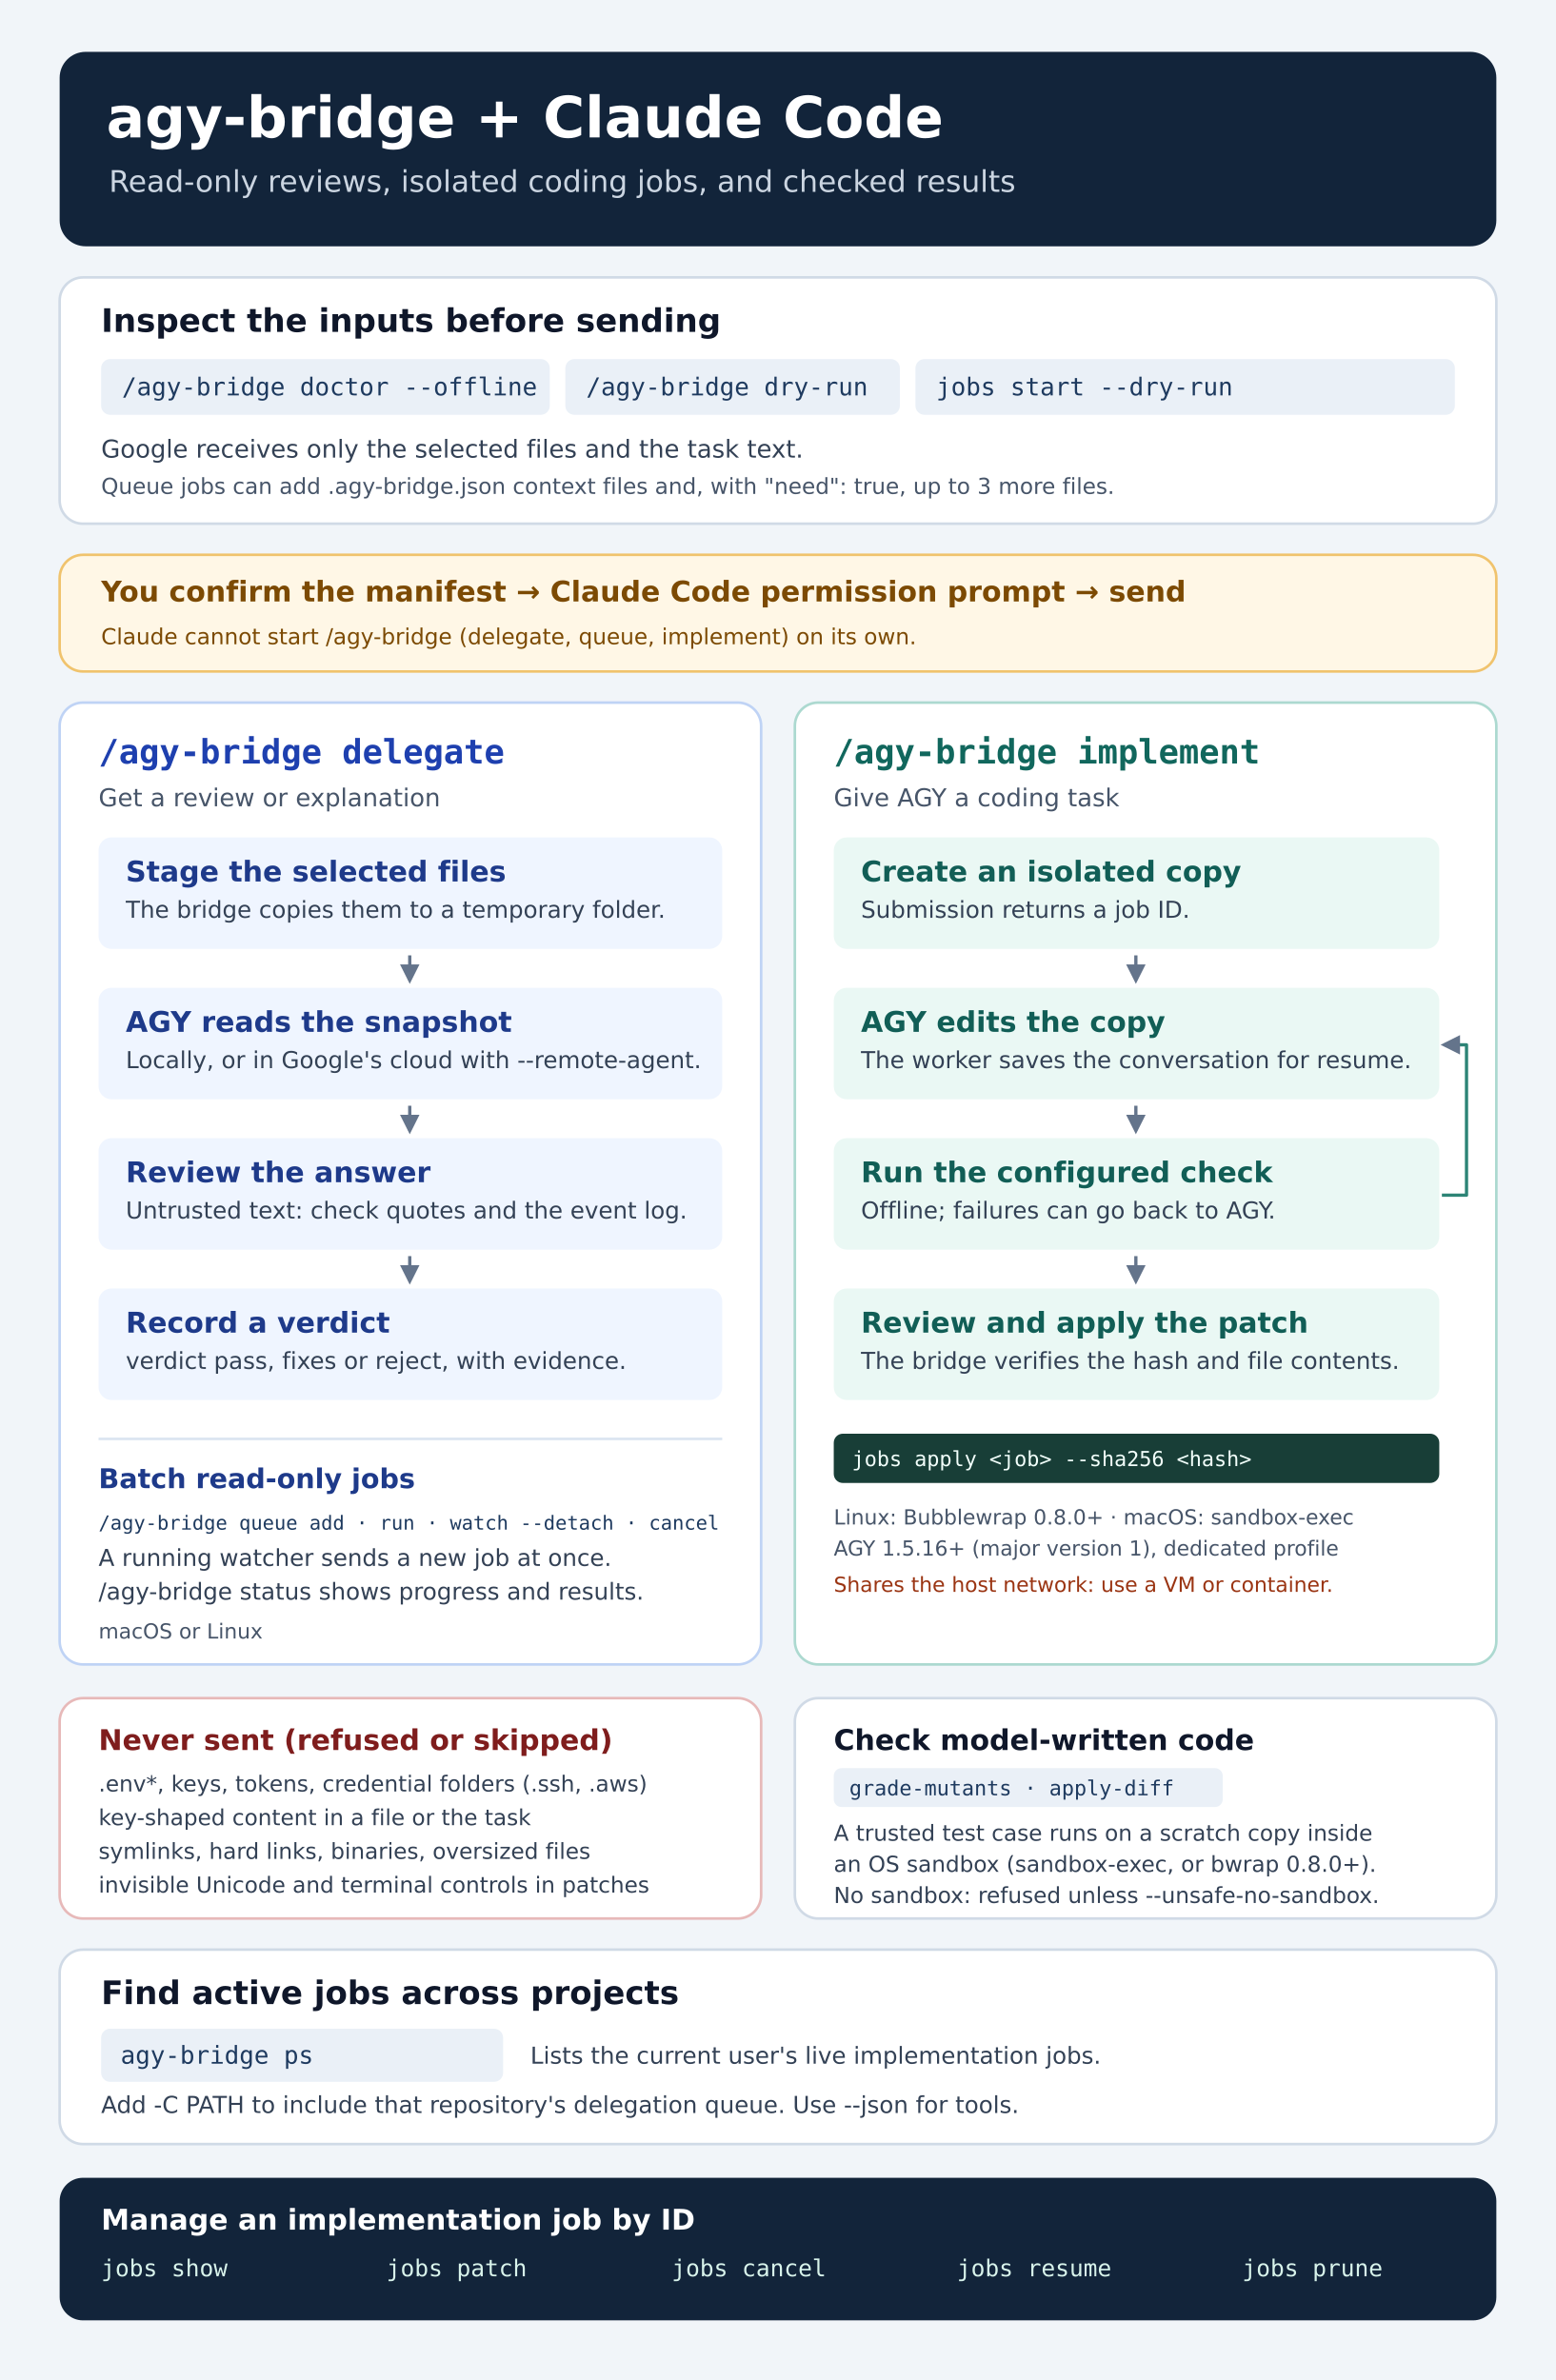
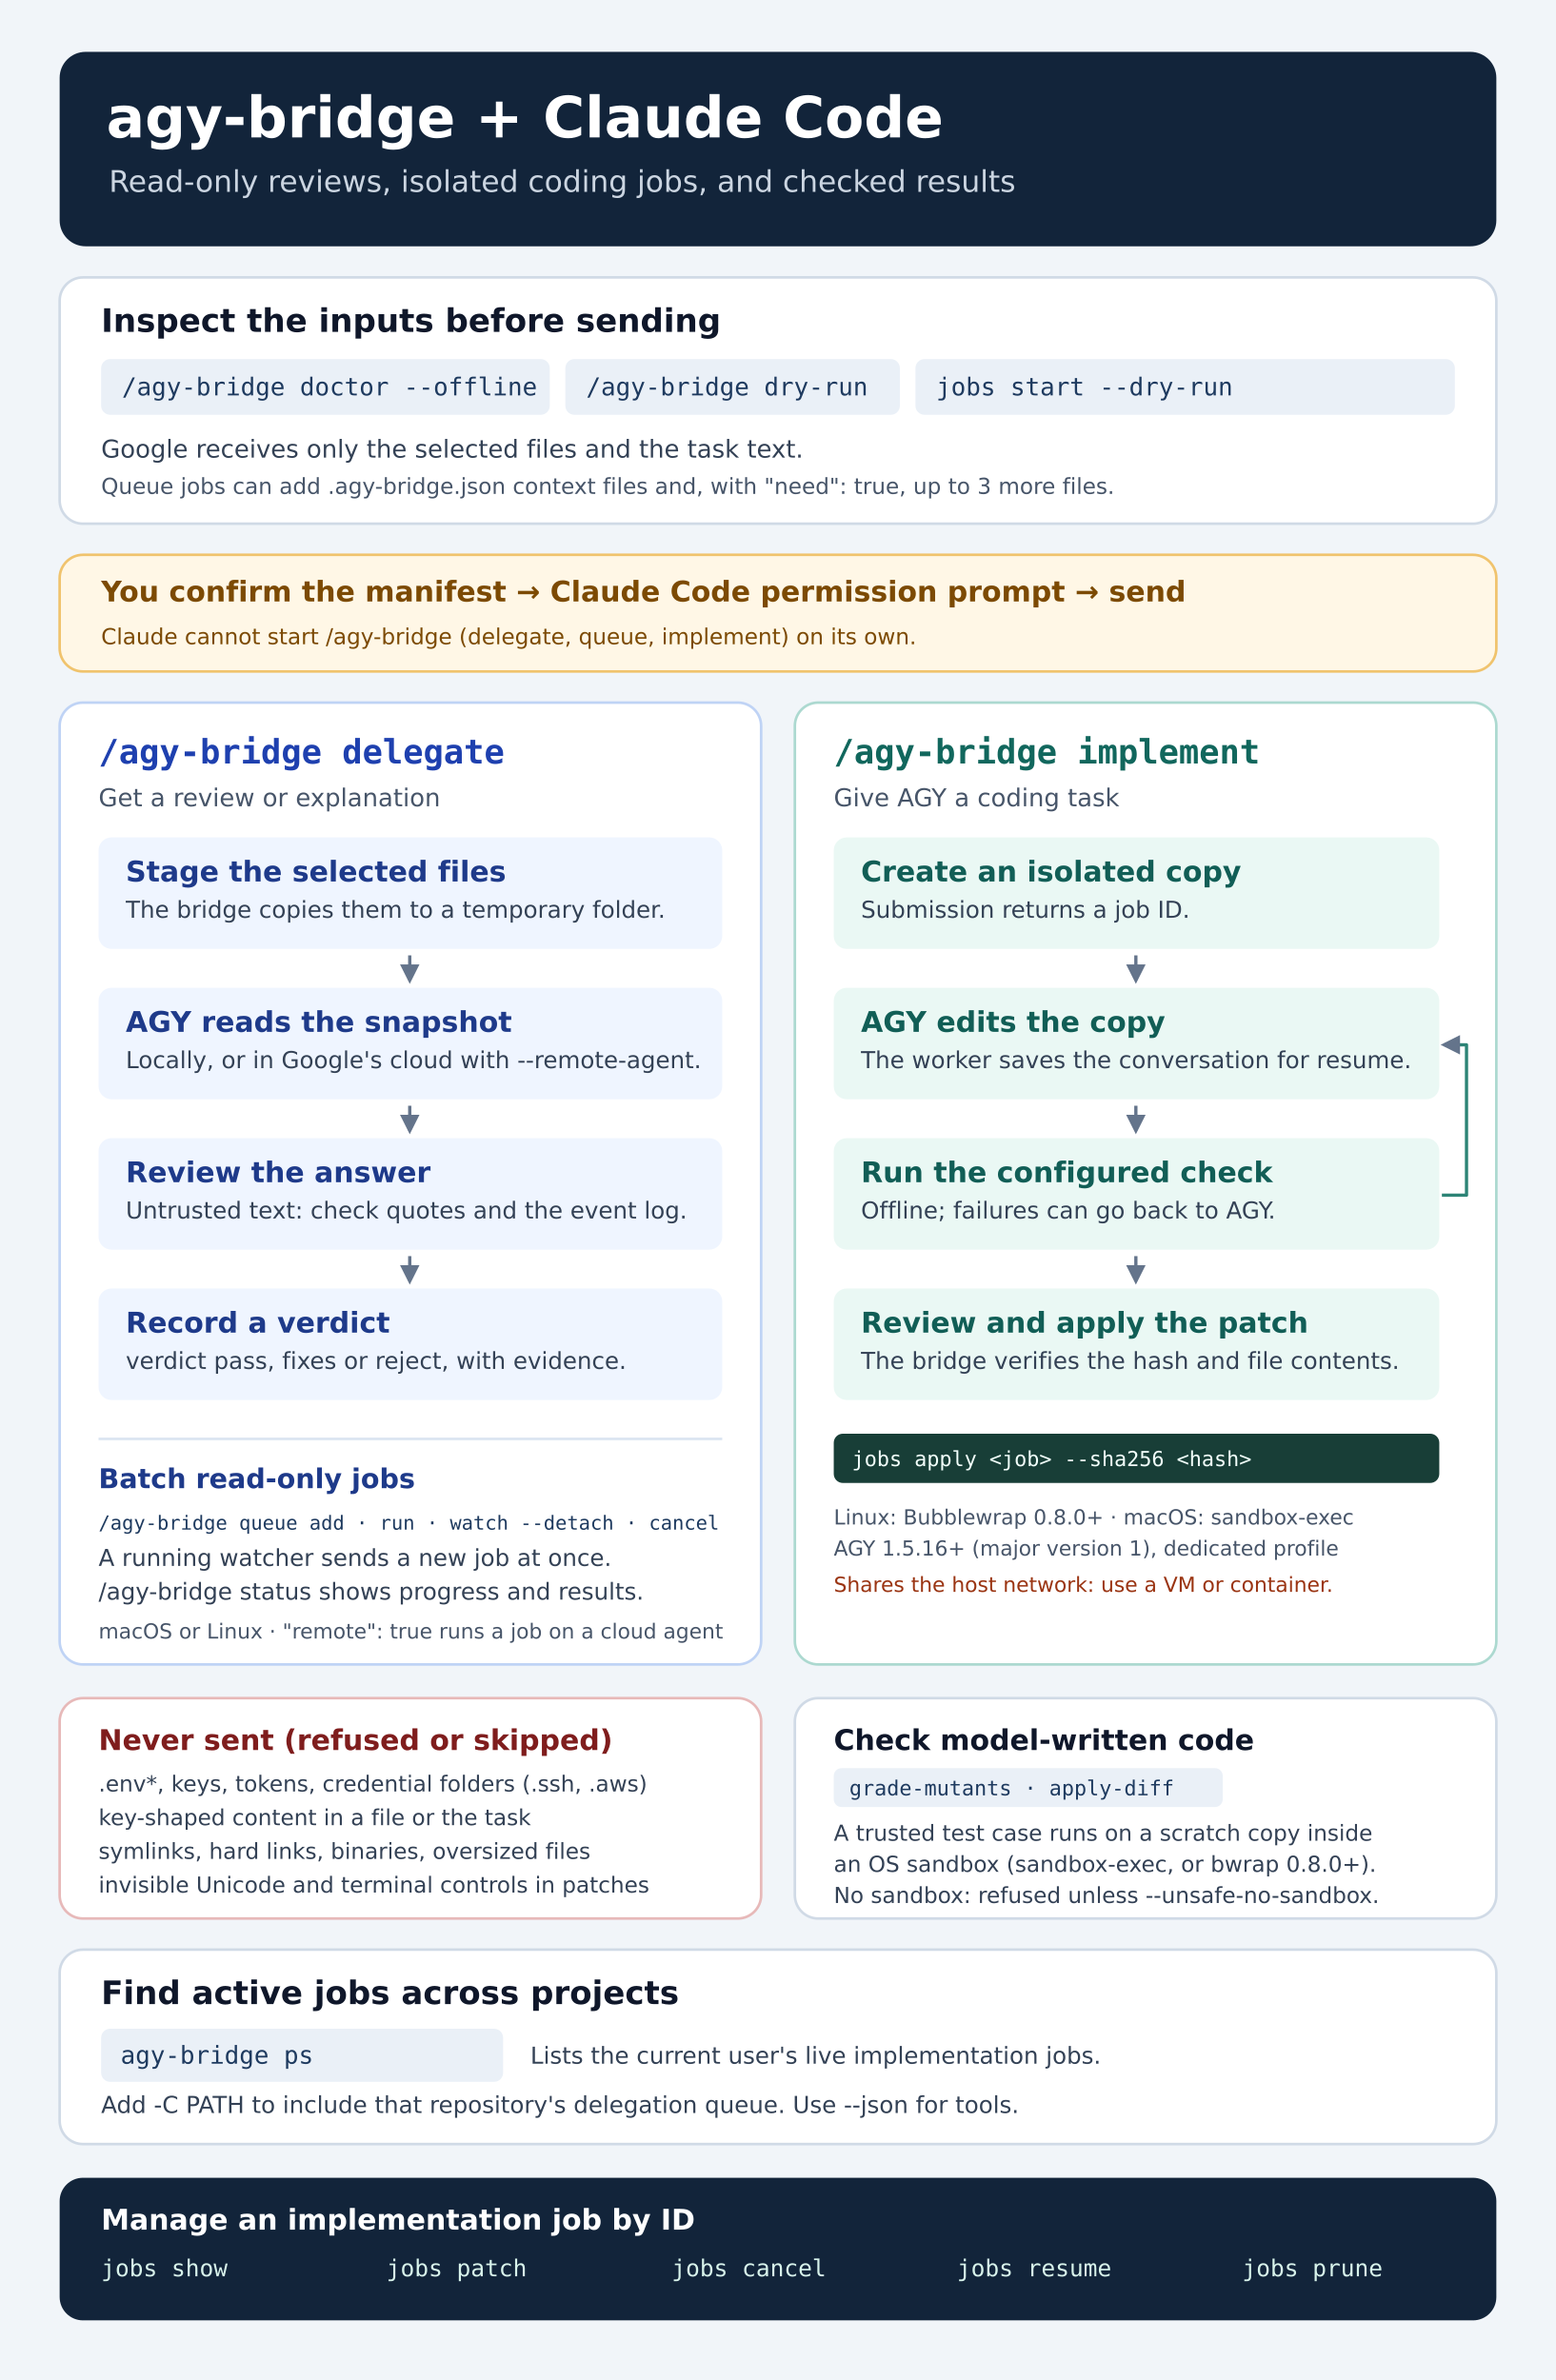
<svg xmlns="http://www.w3.org/2000/svg" width="1200" height="1836" viewBox="0 0 1200 1836" role="img" aria-labelledby="title description">
  <defs>
    <marker id="down" viewBox="0 0 10 10" refX="8" refY="5" markerWidth="6" markerHeight="6" orient="auto">
      <path d="M0 0 10 5 0 10Z" fill="#64748b" />
    </marker>
  </defs>
  <rect width="1200" height="1836" fill="#f1f5f9" />
  <g font-family="DejaVu Sans, Arial, sans-serif" fill="#0f172a">
    <rect x="46" y="40" width="1108" height="150" rx="20" fill="#12243a" />
    <text x="82" y="106" font-size="44" font-weight="700" fill="#fff">agy-bridge + Claude Code</text>
    <text x="84" y="148" font-size="23" fill="#cbd5e1">Read-only reviews, isolated coding jobs, and checked results</text>
    <rect x="46" y="214" width="1108" height="190" rx="18" fill="#fff" stroke="#d0dae6" stroke-width="2" />
    <text x="78" y="256" font-size="25" font-weight="700">Inspect the inputs before sending</text>
    <g font-family="DejaVu Sans Mono, monospace" font-size="19" fill="#1e3a5f">
      <rect x="78" y="277" width="346" height="43" rx="7" fill="#eaf0f7" />
      <text x="94" y="305">/agy-bridge doctor --offline</text>
      <rect x="436" y="277" width="258" height="43" rx="7" fill="#eaf0f7" />
      <text x="452" y="305">/agy-bridge dry-run</text>
      <rect x="706" y="277" width="416" height="43" rx="7" fill="#eaf0f7" />
      <text x="722" y="305">jobs start --dry-run</text>
    </g>
    <text x="78" y="353" font-size="19" fill="#334155">Google receives only the selected files and the task text.</text>
    <text x="78" y="381" font-size="17" fill="#475569">Queue jobs can add .agy-bridge.json context files and, with "need": true, up to 3 more files.</text>
    <rect x="46" y="428" width="1108" height="90" rx="18" fill="#fff7e6" stroke="#f0c36d" stroke-width="2" />
    <text x="78" y="464" font-size="22" font-weight="700" fill="#7c4a03">You confirm the manifest  →  Claude Code permission prompt  →  send</text>
    <text x="78" y="497" font-size="17" fill="#7c4a03">Claude cannot start /agy-bridge (delegate, queue, implement) on its own.</text>
    <rect x="46" y="542" width="541" height="742" rx="18" fill="#fff" stroke="#bfd3f5" stroke-width="2" />
    <rect x="613" y="542" width="541" height="742" rx="18" fill="#fff" stroke="#acd9d0" stroke-width="2" />
    <g font-family="DejaVu Sans Mono, monospace" font-size="26" font-weight="700">
      <text x="76" y="589" fill="#1e40af">/agy-bridge delegate</text>
      <text x="643" y="589" fill="#11675d">/agy-bridge implement</text>
    </g>
    <g font-size="19" fill="#475569">
      <text x="76" y="622">Get a review or explanation</text>
      <text x="643" y="622">Give AGY a coding task</text>
    </g>
    <g>
      <rect x="76" y="646" width="481" height="86" rx="10" fill="#eff5ff" />
      <rect x="76" y="762" width="481" height="86" rx="10" fill="#eff5ff" />
      <rect x="76" y="878" width="481" height="86" rx="10" fill="#eff5ff" />
      <rect x="76" y="994" width="481" height="86" rx="10" fill="#eff5ff" />
      <rect x="643" y="646" width="467" height="86" rx="10" fill="#eaf8f4" />
      <rect x="643" y="762" width="467" height="86" rx="10" fill="#eaf8f4" />
      <rect x="643" y="878" width="467" height="86" rx="10" fill="#eaf8f4" />
      <rect x="643" y="994" width="467" height="86" rx="10" fill="#eaf8f4" />
    </g>
    <g stroke="#64748b" stroke-width="2.5" marker-end="url(#down)">
      <path d="M316 737v19" />
      <path d="M316 853v19" />
      <path d="M316 969v19" />
      <path d="M876 737v19" />
      <path d="M876 853v19" />
      <path d="M876 969v19" />
    </g>
    <path d="M1112 922h19V806h-17" fill="none" stroke="#2d8476" stroke-width="2.5" stroke-linejoin="round" marker-end="url(#down)" />
    <g font-size="22" font-weight="700">
      <text x="97" y="680" fill="#1e3a8a">Stage the selected files</text>
      <text x="97" y="796" fill="#1e3a8a">AGY reads the snapshot</text>
      <text x="97" y="912" fill="#1e3a8a">Review the answer</text>
      <text x="97" y="1028" fill="#1e3a8a">Record a verdict</text>
      <text x="664" y="680" fill="#115e56">Create an isolated copy</text>
      <text x="664" y="796" fill="#115e56">AGY edits the copy</text>
      <text x="664" y="912" fill="#115e56">Run the configured check</text>
      <text x="664" y="1028" fill="#115e56">Review and apply the patch</text>
    </g>
    <g font-size="18" fill="#334155">
      <text x="97" y="708">The bridge copies them to a temporary folder.</text>
      <text x="97" y="824">Locally, or in Google's cloud with --remote-agent.</text>
      <text x="97" y="940">Untrusted text: check quotes and the event log.</text>
      <text x="97" y="1056">verdict pass, fixes or reject, with evidence.</text>
      <text x="664" y="708">Submission returns a job ID.</text>
      <text x="664" y="824">The worker saves the conversation for resume.</text>
      <text x="664" y="940">Offline; failures can go back to AGY.</text>
      <text x="664" y="1056">The bridge verifies the hash and file contents.</text>
    </g>
    <path d="M76 1110h481" stroke="#dbe5f1" stroke-width="2" />
    <text x="76" y="1148" font-size="21" font-weight="700" fill="#1e3a8a">Batch read-only jobs</text>
    <text x="76" y="1180" font-family="DejaVu Sans Mono, monospace" font-size="15" fill="#1e3a5f">/agy-bridge queue add · run · watch --detach · cancel</text>
    <text x="76" y="1208" font-size="18" fill="#334155">A running watcher sends a new job at once.</text>
    <text x="76" y="1234" font-size="18" fill="#334155">/agy-bridge status shows progress and results.</text>
-     <text x="76" y="1264" font-size="16" fill="#475569">macOS or Linux</text>
+     <text x="76" y="1264" font-size="16" fill="#475569">macOS or Linux · "remote": true runs a job on a cloud agent</text>
    <rect x="643" y="1106" width="467" height="38" rx="7" fill="#183e37" />
    <text x="657" y="1131" font-family="DejaVu Sans Mono, monospace" font-size="16" fill="#f2fffb">jobs apply &lt;job&gt; --sha256 &lt;hash&gt;</text>
    <text x="643" y="1176" font-size="16" fill="#475569">Linux: Bubblewrap 0.8.0+ · macOS: sandbox-exec</text>
    <text x="643" y="1200" font-size="16" fill="#475569">AGY 1.5.16+ (major version 1), dedicated profile</text>
    <text x="643" y="1228" font-size="16" fill="#9a3412">Shares the host network: use a VM or container.</text>
    <rect x="46" y="1310" width="541" height="170" rx="18" fill="#fff" stroke="#e7b9b9" stroke-width="2" />
    <text x="76" y="1350" font-size="22" font-weight="700" fill="#7f1d1d">Never sent (refused or skipped)</text>
    <g font-size="17" fill="#334155">
      <text x="76" y="1382">.env*, keys, tokens, credential folders (.ssh, .aws)</text>
      <text x="76" y="1408">key-shaped content in a file or the task</text>
      <text x="76" y="1434">symlinks, hard links, binaries, oversized files</text>
      <text x="76" y="1460">invisible Unicode and terminal controls in patches</text>
    </g>
    <rect x="613" y="1310" width="541" height="170" rx="18" fill="#fff" stroke="#d0dae6" stroke-width="2" />
    <text x="643" y="1350" font-size="22" font-weight="700">Check model-written code</text>
    <rect x="643" y="1364" width="300" height="30" rx="6" fill="#eaf0f7" />
    <text x="655" y="1385" font-family="DejaVu Sans Mono, monospace" font-size="16" fill="#1e3a5f">grade-mutants · apply-diff</text>
    <g font-size="17" fill="#334155">
      <text x="643" y="1420">A trusted test case runs on a scratch copy inside</text>
      <text x="643" y="1444">an OS sandbox (sandbox-exec, or bwrap 0.8.0+).</text>
      <text x="643" y="1468">No sandbox: refused unless --unsafe-no-sandbox.</text>
    </g>
    <rect x="46" y="1504" width="1108" height="150" rx="18" fill="#fff" stroke="#d0dae6" stroke-width="2" />
    <text x="78" y="1546" font-size="25" font-weight="700">Find active jobs across projects</text>
    <rect x="78" y="1565" width="310" height="41" rx="7" fill="#eaf0f7" />
    <text x="93" y="1592" font-family="DejaVu Sans Mono, monospace" font-size="19" fill="#1e3a5f">agy-bridge ps</text>
    <text x="409" y="1592" font-size="18" fill="#334155">Lists the current user's live implementation jobs.</text>
    <text x="78" y="1630" font-size="18" fill="#334155">Add -C PATH to include that repository's delegation queue. Use --json for tools.</text>
    <rect x="46" y="1680" width="1108" height="110" rx="18" fill="#12243a" />
    <text x="78" y="1720" font-size="22" font-weight="700" fill="#fff">Manage an implementation job by ID</text>
    <g font-family="DejaVu Sans Mono, monospace" font-size="18" fill="#d8f3eb">
      <text x="78" y="1756">jobs show</text>
      <text x="298" y="1756">jobs patch</text>
      <text x="518" y="1756">jobs cancel</text>
      <text x="738" y="1756">jobs resume</text>
      <text x="958" y="1756">jobs prune</text>
    </g>
  </g>
</svg>
